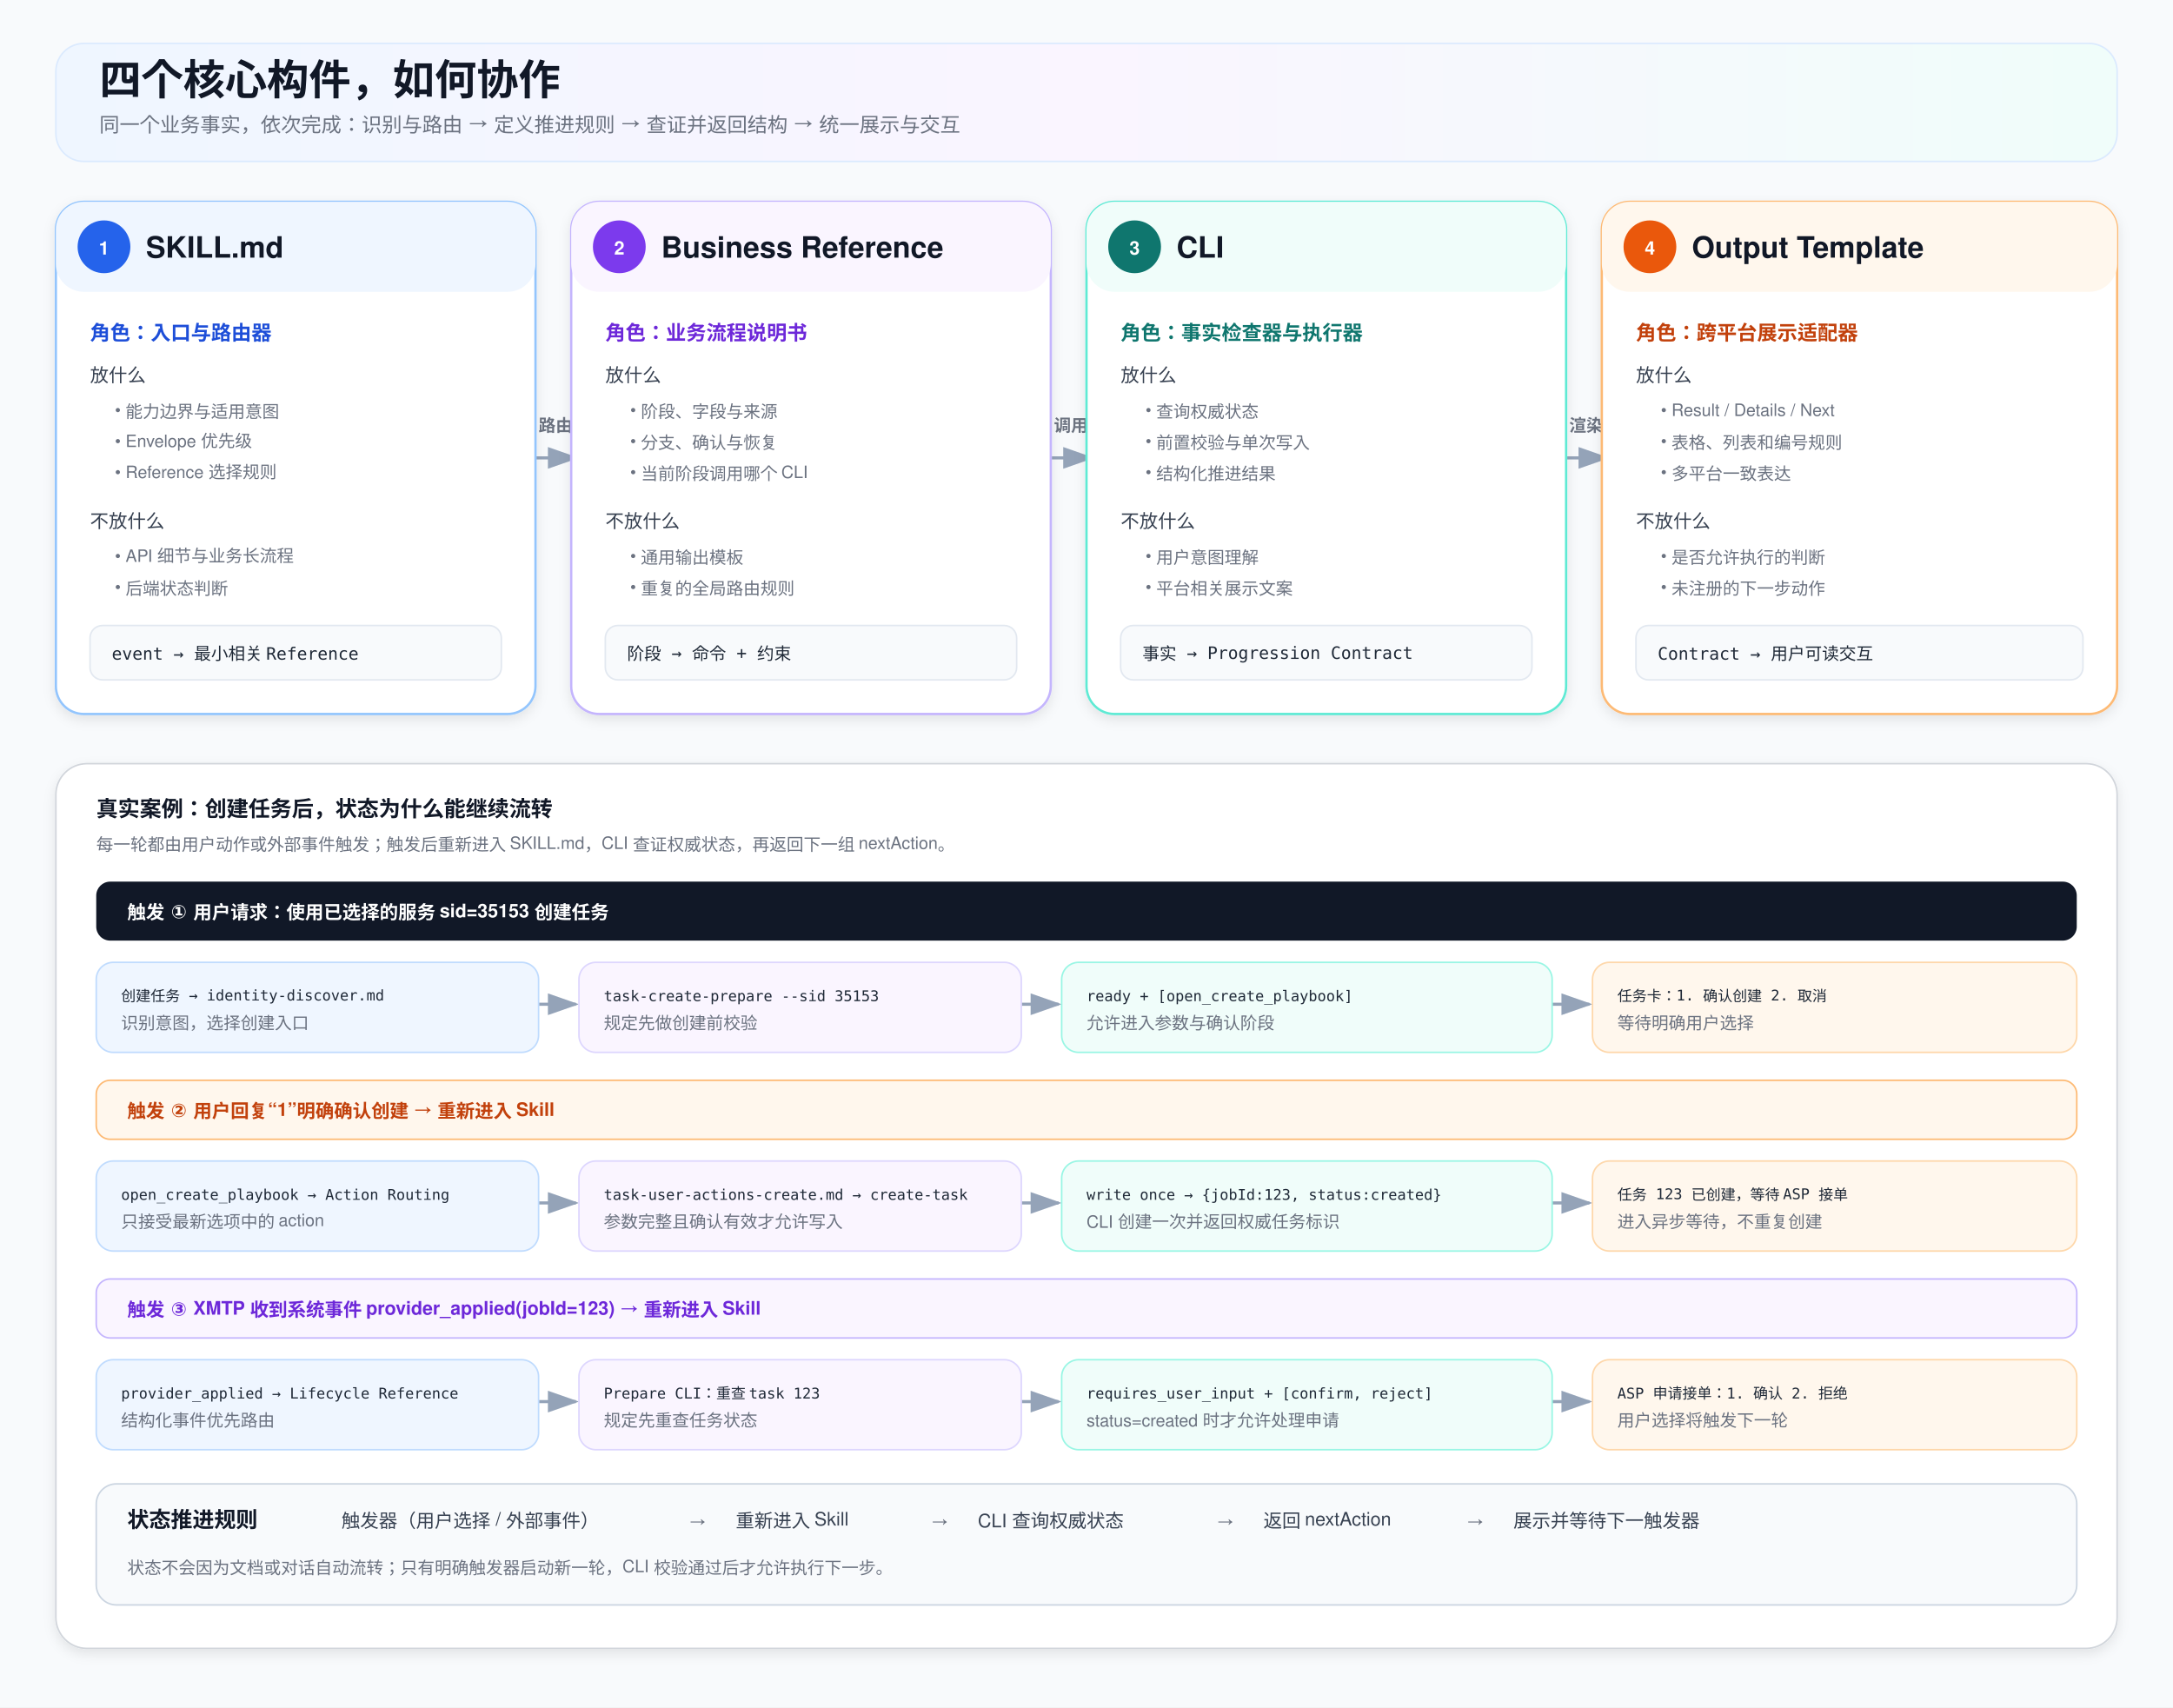
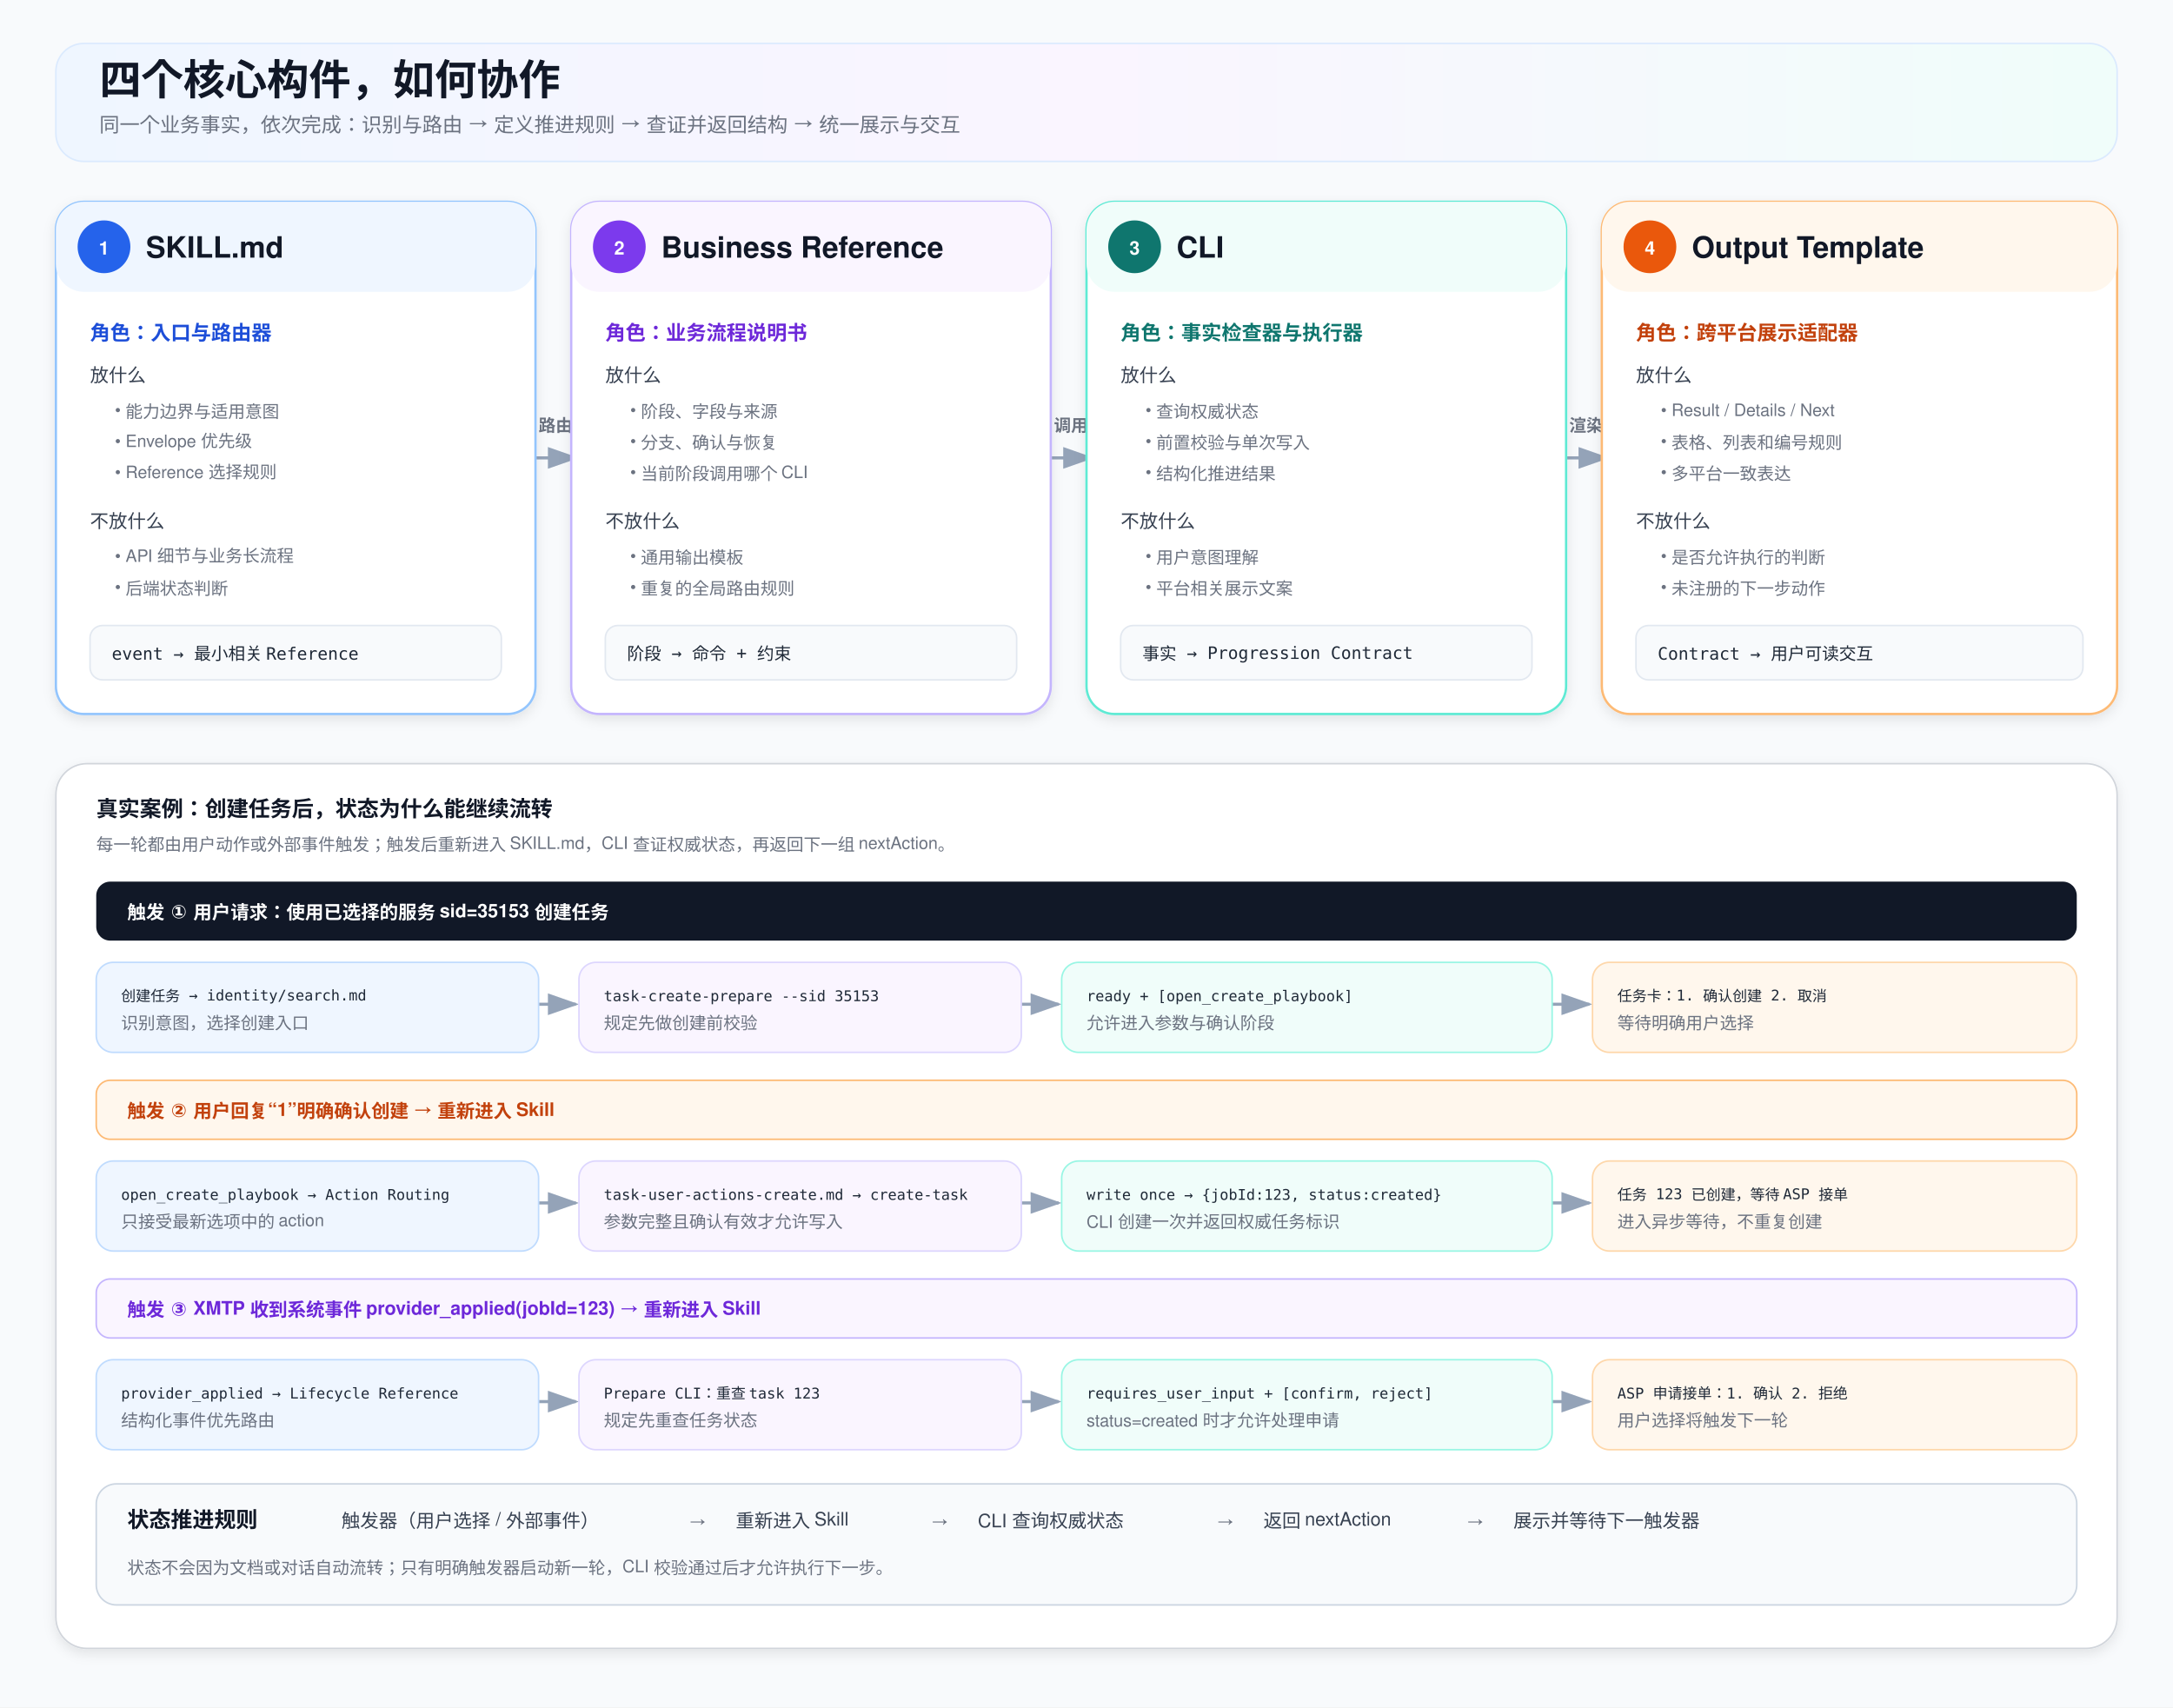
<svg xmlns="http://www.w3.org/2000/svg" viewBox="0 0 1400 1100" width="1400" height="1100">
  <style>
    text { font-family: 'Helvetica Neue', Helvetica, Arial, 'PingFang SC', 'Microsoft YaHei', sans-serif; }
    .title { font-size: 27px; font-weight: 700; fill: #111827; }
    .subtitle { font-size: 13px; fill: #6b7280; }
    .step { font-size: 12px; font-weight: 700; fill: #ffffff; }
    .name { font-size: 19px; font-weight: 700; fill: #111827; }
    .role { font-size: 13px; font-weight: 700; }
    .body { font-size: 12px; fill: #374151; }
    .muted { font-size: 11px; fill: #6b7280; }
    .code { font-family: ui-monospace, SFMono-Regular, Menlo, monospace; font-size: 11px; fill: #1f2937; }
    .chain { font-family: ui-monospace, SFMono-Regular, Menlo, monospace; font-size: 9.5px; fill: #1f2937; }
    .example-title { font-size: 14px; font-weight: 700; fill: #111827; }
    .arrow-label { font-size: 11px; font-weight: 700; fill: #6b7280; }
  </style>
  <defs>
    <filter id="shadow" x="-10%" y="-10%" width="120%" height="130%">
      <feDropShadow dx="0" dy="3" stdDeviation="4" flood-color="#111827" flood-opacity="0.09" />
    </filter>
    <marker id="arrow" markerWidth="10" markerHeight="7" refX="9" refY="3.5" orient="auto">
      <polygon points="0 0, 10 3.5, 0 7" fill="#94a3b8" />
    </marker>
    <linearGradient id="header" x1="0" x2="1">
      <stop offset="0" stop-color="#eff6ff" />
      <stop offset="0.5" stop-color="#faf5ff" />
      <stop offset="1" stop-color="#f0fdfa" />
    </linearGradient>
  </defs>
  <rect width="1400" height="1100" fill="#f8fafc" />
  <rect x="36" y="28" width="1328" height="76" rx="18" fill="url(#header)" stroke="#dbeafe" />
  <text x="64" y="61" class="title">四个核心构件，如何协作</text>
  <text x="64" y="85" class="subtitle">同一个业务事实，依次完成：识别与路由 → 定义推进规则 → 查证并返回结构 → 统一展示与交互</text>
  <line x1="345" y1="295" x2="371" y2="295" stroke="#94a3b8" stroke-width="2" marker-end="url(#arrow)" />
  <text x="358" y="278" text-anchor="middle" class="arrow-label">路由</text>
  <line x1="677" y1="295" x2="703" y2="295" stroke="#94a3b8" stroke-width="2" marker-end="url(#arrow)" />
  <text x="690" y="278" text-anchor="middle" class="arrow-label">调用</text>
  <line x1="1009" y1="295" x2="1035" y2="295" stroke="#94a3b8" stroke-width="2" marker-end="url(#arrow)" />
  <text x="1022" y="278" text-anchor="middle" class="arrow-label">渲染</text>
  <rect x="36" y="130" width="309" height="330" rx="18" fill="#ffffff" stroke="#93c5fd" stroke-width="1.5" filter="url(#shadow)" />
  <rect x="36" y="130" width="309" height="58" rx="18" fill="#eff6ff" />
  <circle cx="67" cy="159" r="17" fill="#2563eb" />
  <text x="67" y="164" text-anchor="middle" class="step">1</text>
  <text x="94" y="166" class="name">SKILL.md</text>
  <text x="58" y="219" class="role" fill="#1d4ed8">角色：入口与路由器</text>
  <text x="58" y="246" class="body">放什么</text>
  <text x="74" y="268" class="muted">• 能力边界与适用意图</text>
  <text x="74" y="288" class="muted">• Envelope 优先级</text>
  <text x="74" y="308" class="muted">• Reference 选择规则</text>
  <text x="58" y="340" class="body">不放什么</text>
  <text x="74" y="362" class="muted">• API 细节与业务长流程</text>
  <text x="74" y="382" class="muted">• 后端状态判断</text>
  <rect x="58" y="403" width="265" height="35" rx="8" fill="#f8fafc" stroke="#e2e8f0" />
  <text x="72" y="425" class="code">event → 最小相关 Reference</text>
  <rect x="368" y="130" width="309" height="330" rx="18" fill="#ffffff" stroke="#c4b5fd" stroke-width="1.5" filter="url(#shadow)" />
  <rect x="368" y="130" width="309" height="58" rx="18" fill="#faf5ff" />
  <circle cx="399" cy="159" r="17" fill="#7c3aed" />
  <text x="399" y="164" text-anchor="middle" class="step">2</text>
  <text x="426" y="166" class="name">Business Reference</text>
  <text x="390" y="219" class="role" fill="#6d28d9">角色：业务流程说明书</text>
  <text x="390" y="246" class="body">放什么</text>
  <text x="406" y="268" class="muted">• 阶段、字段与来源</text>
  <text x="406" y="288" class="muted">• 分支、确认与恢复</text>
  <text x="406" y="308" class="muted">• 当前阶段调用哪个 CLI</text>
  <text x="390" y="340" class="body">不放什么</text>
  <text x="406" y="362" class="muted">• 通用输出模板</text>
  <text x="406" y="382" class="muted">• 重复的全局路由规则</text>
  <rect x="390" y="403" width="265" height="35" rx="8" fill="#f8fafc" stroke="#e2e8f0" />
  <text x="404" y="425" class="code">阶段 → 命令 + 约束</text>
  <rect x="700" y="130" width="309" height="330" rx="18" fill="#ffffff" stroke="#5eead4" stroke-width="1.5" filter="url(#shadow)" />
  <rect x="700" y="130" width="309" height="58" rx="18" fill="#f0fdfa" />
  <circle cx="731" cy="159" r="17" fill="#0f766e" />
  <text x="731" y="164" text-anchor="middle" class="step">3</text>
  <text x="758" y="166" class="name">CLI</text>
  <text x="722" y="219" class="role" fill="#0f766e">角色：事实检查器与执行器</text>
  <text x="722" y="246" class="body">放什么</text>
  <text x="738" y="268" class="muted">• 查询权威状态</text>
  <text x="738" y="288" class="muted">• 前置校验与单次写入</text>
  <text x="738" y="308" class="muted">• 结构化推进结果</text>
  <text x="722" y="340" class="body">不放什么</text>
  <text x="738" y="362" class="muted">• 用户意图理解</text>
  <text x="738" y="382" class="muted">• 平台相关展示文案</text>
  <rect x="722" y="403" width="265" height="35" rx="8" fill="#f8fafc" stroke="#e2e8f0" />
  <text x="736" y="425" class="code">事实 → Progression Contract</text>
  <rect x="1032" y="130" width="332" height="330" rx="18" fill="#ffffff" stroke="#fdba74" stroke-width="1.5" filter="url(#shadow)" />
  <rect x="1032" y="130" width="332" height="58" rx="18" fill="#fff7ed" />
  <circle cx="1063" cy="159" r="17" fill="#ea580c" />
  <text x="1063" y="164" text-anchor="middle" class="step">4</text>
  <text x="1090" y="166" class="name">Output Template</text>
  <text x="1054" y="219" class="role" fill="#c2410c">角色：跨平台展示适配器</text>
  <text x="1054" y="246" class="body">放什么</text>
  <text x="1070" y="268" class="muted">• Result / Details / Next</text>
  <text x="1070" y="288" class="muted">• 表格、列表和编号规则</text>
  <text x="1070" y="308" class="muted">• 多平台一致表达</text>
  <text x="1054" y="340" class="body">不放什么</text>
  <text x="1070" y="362" class="muted">• 是否允许执行的判断</text>
  <text x="1070" y="382" class="muted">• 未注册的下一步动作</text>
  <rect x="1054" y="403" width="288" height="35" rx="8" fill="#f8fafc" stroke="#e2e8f0" />
  <text x="1068" y="425" class="code">Contract → 用户可读交互</text>
  <rect x="36" y="492" width="1328" height="570" rx="20" fill="#ffffff" stroke="#d1d5db" filter="url(#shadow)" />
  <text x="62" y="526" class="example-title">真实案例：创建任务后，状态为什么能继续流转</text>
  <text x="62" y="548" class="muted">每一轮都由用户动作或外部事件触发；触发后重新进入 SKILL.md，CLI 查证权威状态，再返回下一组 nextAction。</text>
  <rect x="62" y="568" width="1276" height="38" rx="9" fill="#111827" />
  <text x="82" y="592" font-size="12" font-weight="700" fill="#ffffff">触发 ① 用户请求：使用已选择的服务 sid=35153 创建任务</text>
  <line x1="347" y1="647" x2="371" y2="647" stroke="#94a3b8" stroke-width="2" marker-end="url(#arrow)" />
  <line x1="658" y1="647" x2="682" y2="647" stroke="#94a3b8" stroke-width="2" marker-end="url(#arrow)" />
  <line x1="1000" y1="647" x2="1024" y2="647" stroke="#94a3b8" stroke-width="2" marker-end="url(#arrow)" />
  <rect x="62" y="620" width="285" height="58" rx="11" fill="#eff6ff" stroke="#bfdbfe" />
-   <text x="78" y="645" class="chain">创建任务 → identity-discover.md</text>
+   <text x="78" y="645" class="chain">创建任务 → identity/search.md</text>
  <text x="78" y="663" class="muted">识别意图，选择创建入口</text>
  <rect x="373" y="620" width="285" height="58" rx="11" fill="#faf5ff" stroke="#ddd6fe" />
  <text x="389" y="645" class="chain">task-create-prepare --sid 35153</text>
  <text x="389" y="663" class="muted">规定先做创建前校验</text>
  <rect x="684" y="620" width="316" height="58" rx="11" fill="#f0fdfa" stroke="#99f6e4" />
  <text x="700" y="645" class="chain">ready + [open_create_playbook]</text>
  <text x="700" y="663" class="muted">允许进入参数与确认阶段</text>
  <rect x="1026" y="620" width="312" height="58" rx="11" fill="#fff7ed" stroke="#fed7aa" />
  <text x="1042" y="645" class="chain">任务卡：1. 确认创建  2. 取消</text>
  <text x="1042" y="663" class="muted">等待明确用户选择</text>
  <rect x="62" y="696" width="1276" height="38" rx="9" fill="#fff7ed" stroke="#fdba74" />
  <text x="82" y="720" font-size="12" font-weight="700" fill="#c2410c">触发 ② 用户回复“1”明确确认创建 → 重新进入 Skill</text>
  <line x1="347" y1="775" x2="371" y2="775" stroke="#94a3b8" stroke-width="2" marker-end="url(#arrow)" />
  <line x1="658" y1="775" x2="682" y2="775" stroke="#94a3b8" stroke-width="2" marker-end="url(#arrow)" />
  <line x1="1000" y1="775" x2="1024" y2="775" stroke="#94a3b8" stroke-width="2" marker-end="url(#arrow)" />
  <rect x="62" y="748" width="285" height="58" rx="11" fill="#eff6ff" stroke="#bfdbfe" />
  <text x="78" y="773" class="chain">open_create_playbook → Action Routing</text>
  <text x="78" y="791" class="muted">只接受最新选项中的 action</text>
  <rect x="373" y="748" width="285" height="58" rx="11" fill="#faf5ff" stroke="#ddd6fe" />
  <text x="389" y="773" class="chain">task-user-actions-create.md → create-task</text>
  <text x="389" y="791" class="muted">参数完整且确认有效才允许写入</text>
  <rect x="684" y="748" width="316" height="58" rx="11" fill="#f0fdfa" stroke="#99f6e4" />
  <text x="700" y="773" class="chain">write once → {jobId:123, status:created}</text>
  <text x="700" y="791" class="muted">CLI 创建一次并返回权威任务标识</text>
  <rect x="1026" y="748" width="312" height="58" rx="11" fill="#fff7ed" stroke="#fed7aa" />
  <text x="1042" y="773" class="chain">任务 123 已创建，等待 ASP 接单</text>
  <text x="1042" y="791" class="muted">进入异步等待，不重复创建</text>
  <rect x="62" y="824" width="1276" height="38" rx="9" fill="#faf5ff" stroke="#c4b5fd" />
  <text x="82" y="848" font-size="12" font-weight="700" fill="#6d28d9">触发 ③ XMTP 收到系统事件 provider_applied(jobId=123) → 重新进入 Skill</text>
  <line x1="347" y1="903" x2="371" y2="903" stroke="#94a3b8" stroke-width="2" marker-end="url(#arrow)" />
  <line x1="658" y1="903" x2="682" y2="903" stroke="#94a3b8" stroke-width="2" marker-end="url(#arrow)" />
  <line x1="1000" y1="903" x2="1024" y2="903" stroke="#94a3b8" stroke-width="2" marker-end="url(#arrow)" />
  <rect x="62" y="876" width="285" height="58" rx="11" fill="#eff6ff" stroke="#bfdbfe" />
  <text x="78" y="901" class="chain">provider_applied → Lifecycle Reference</text>
  <text x="78" y="919" class="muted">结构化事件优先路由</text>
  <rect x="373" y="876" width="285" height="58" rx="11" fill="#faf5ff" stroke="#ddd6fe" />
  <text x="389" y="901" class="chain">Prepare CLI：重查 task 123</text>
  <text x="389" y="919" class="muted">规定先重查任务状态</text>
  <rect x="684" y="876" width="316" height="58" rx="11" fill="#f0fdfa" stroke="#99f6e4" />
  <text x="700" y="901" class="chain">requires_user_input + [confirm, reject]</text>
  <text x="700" y="919" class="muted">status=created 时才允许处理申请</text>
  <rect x="1026" y="876" width="312" height="58" rx="11" fill="#fff7ed" stroke="#fed7aa" />
  <text x="1042" y="901" class="chain">ASP 申请接单：1. 确认  2. 拒绝</text>
  <text x="1042" y="919" class="muted">用户选择将触发下一轮</text>
  <rect x="62" y="956" width="1276" height="78" rx="13" fill="#f8fafc" stroke="#cbd5e1" />
  <text x="82" y="984" class="example-title">状态推进规则</text>
  <text x="220" y="984" class="body">触发器（用户选择 / 外部事件）</text>
  <text x="444" y="984" class="muted">→</text>
  <text x="474" y="984" class="body">重新进入 Skill</text>
  <text x="600" y="984" class="muted">→</text>
  <text x="630" y="984" class="body">CLI 查询权威状态</text>
  <text x="784" y="984" class="muted">→</text>
  <text x="814" y="984" class="body">返回 nextAction</text>
  <text x="945" y="984" class="muted">→</text>
  <text x="975" y="984" class="body">展示并等待下一触发器</text>
  <text x="82" y="1014" class="muted">状态不会因为文档或对话自动流转；只有明确触发器启动新一轮，CLI 校验通过后才允许执行下一步。</text>
</svg>
